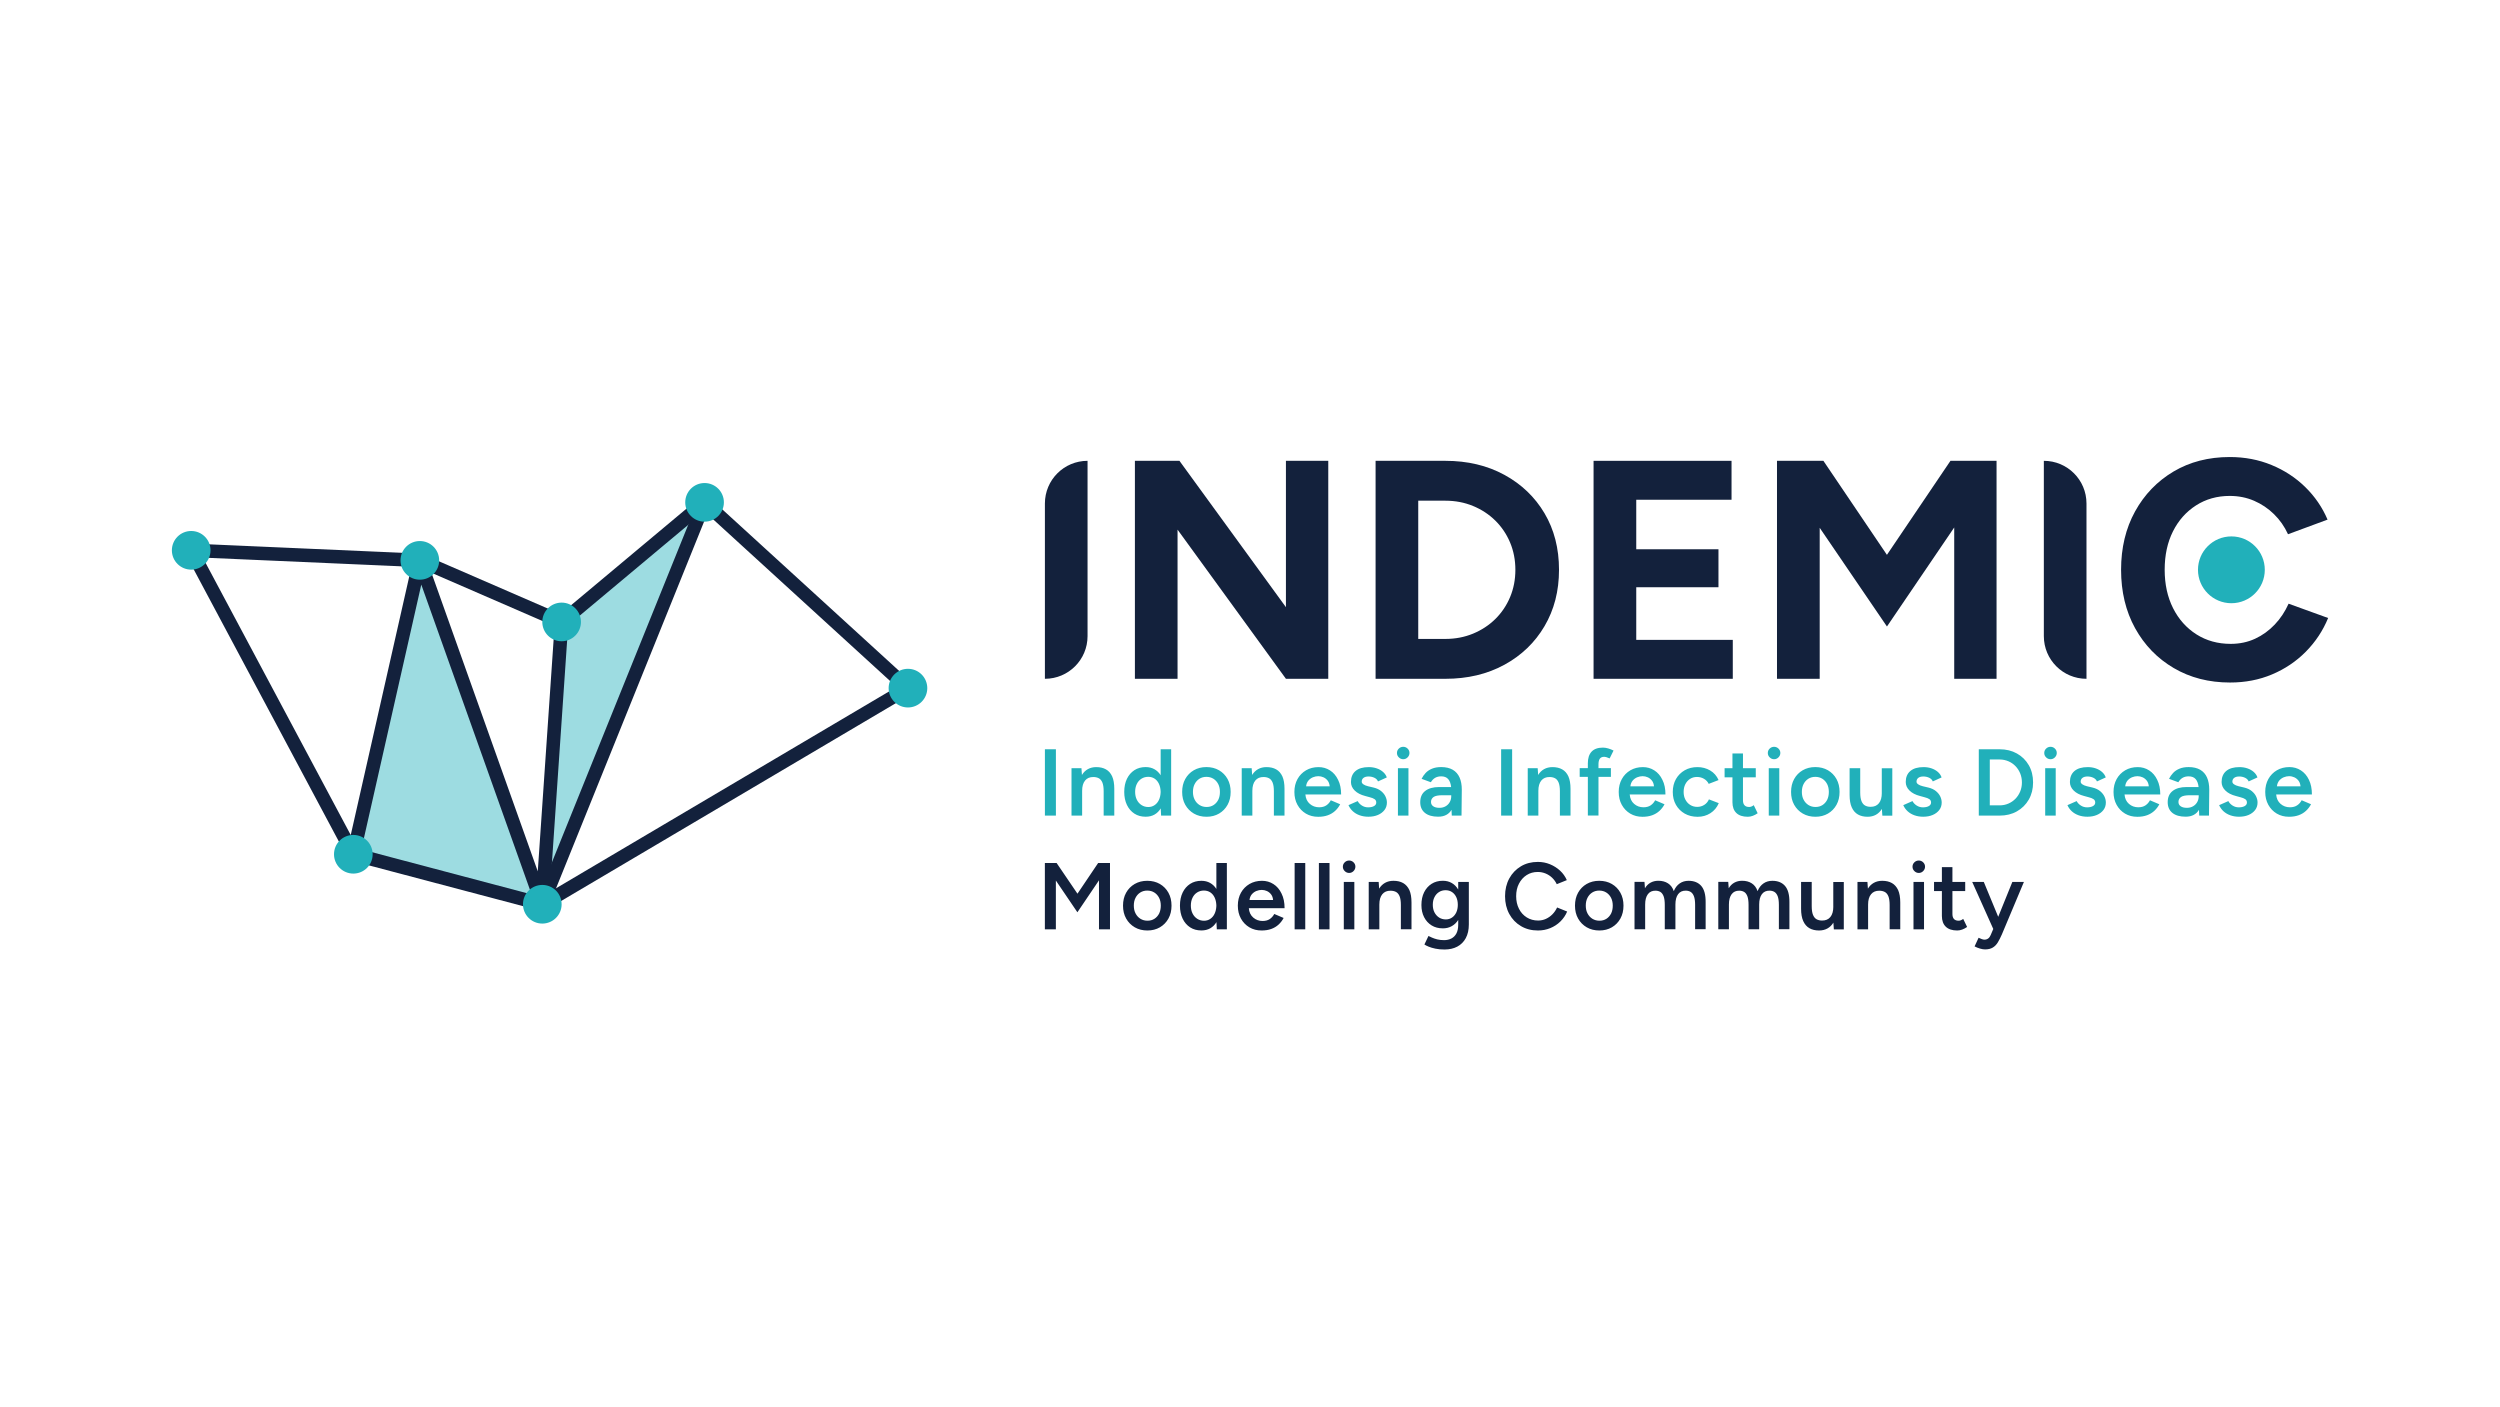
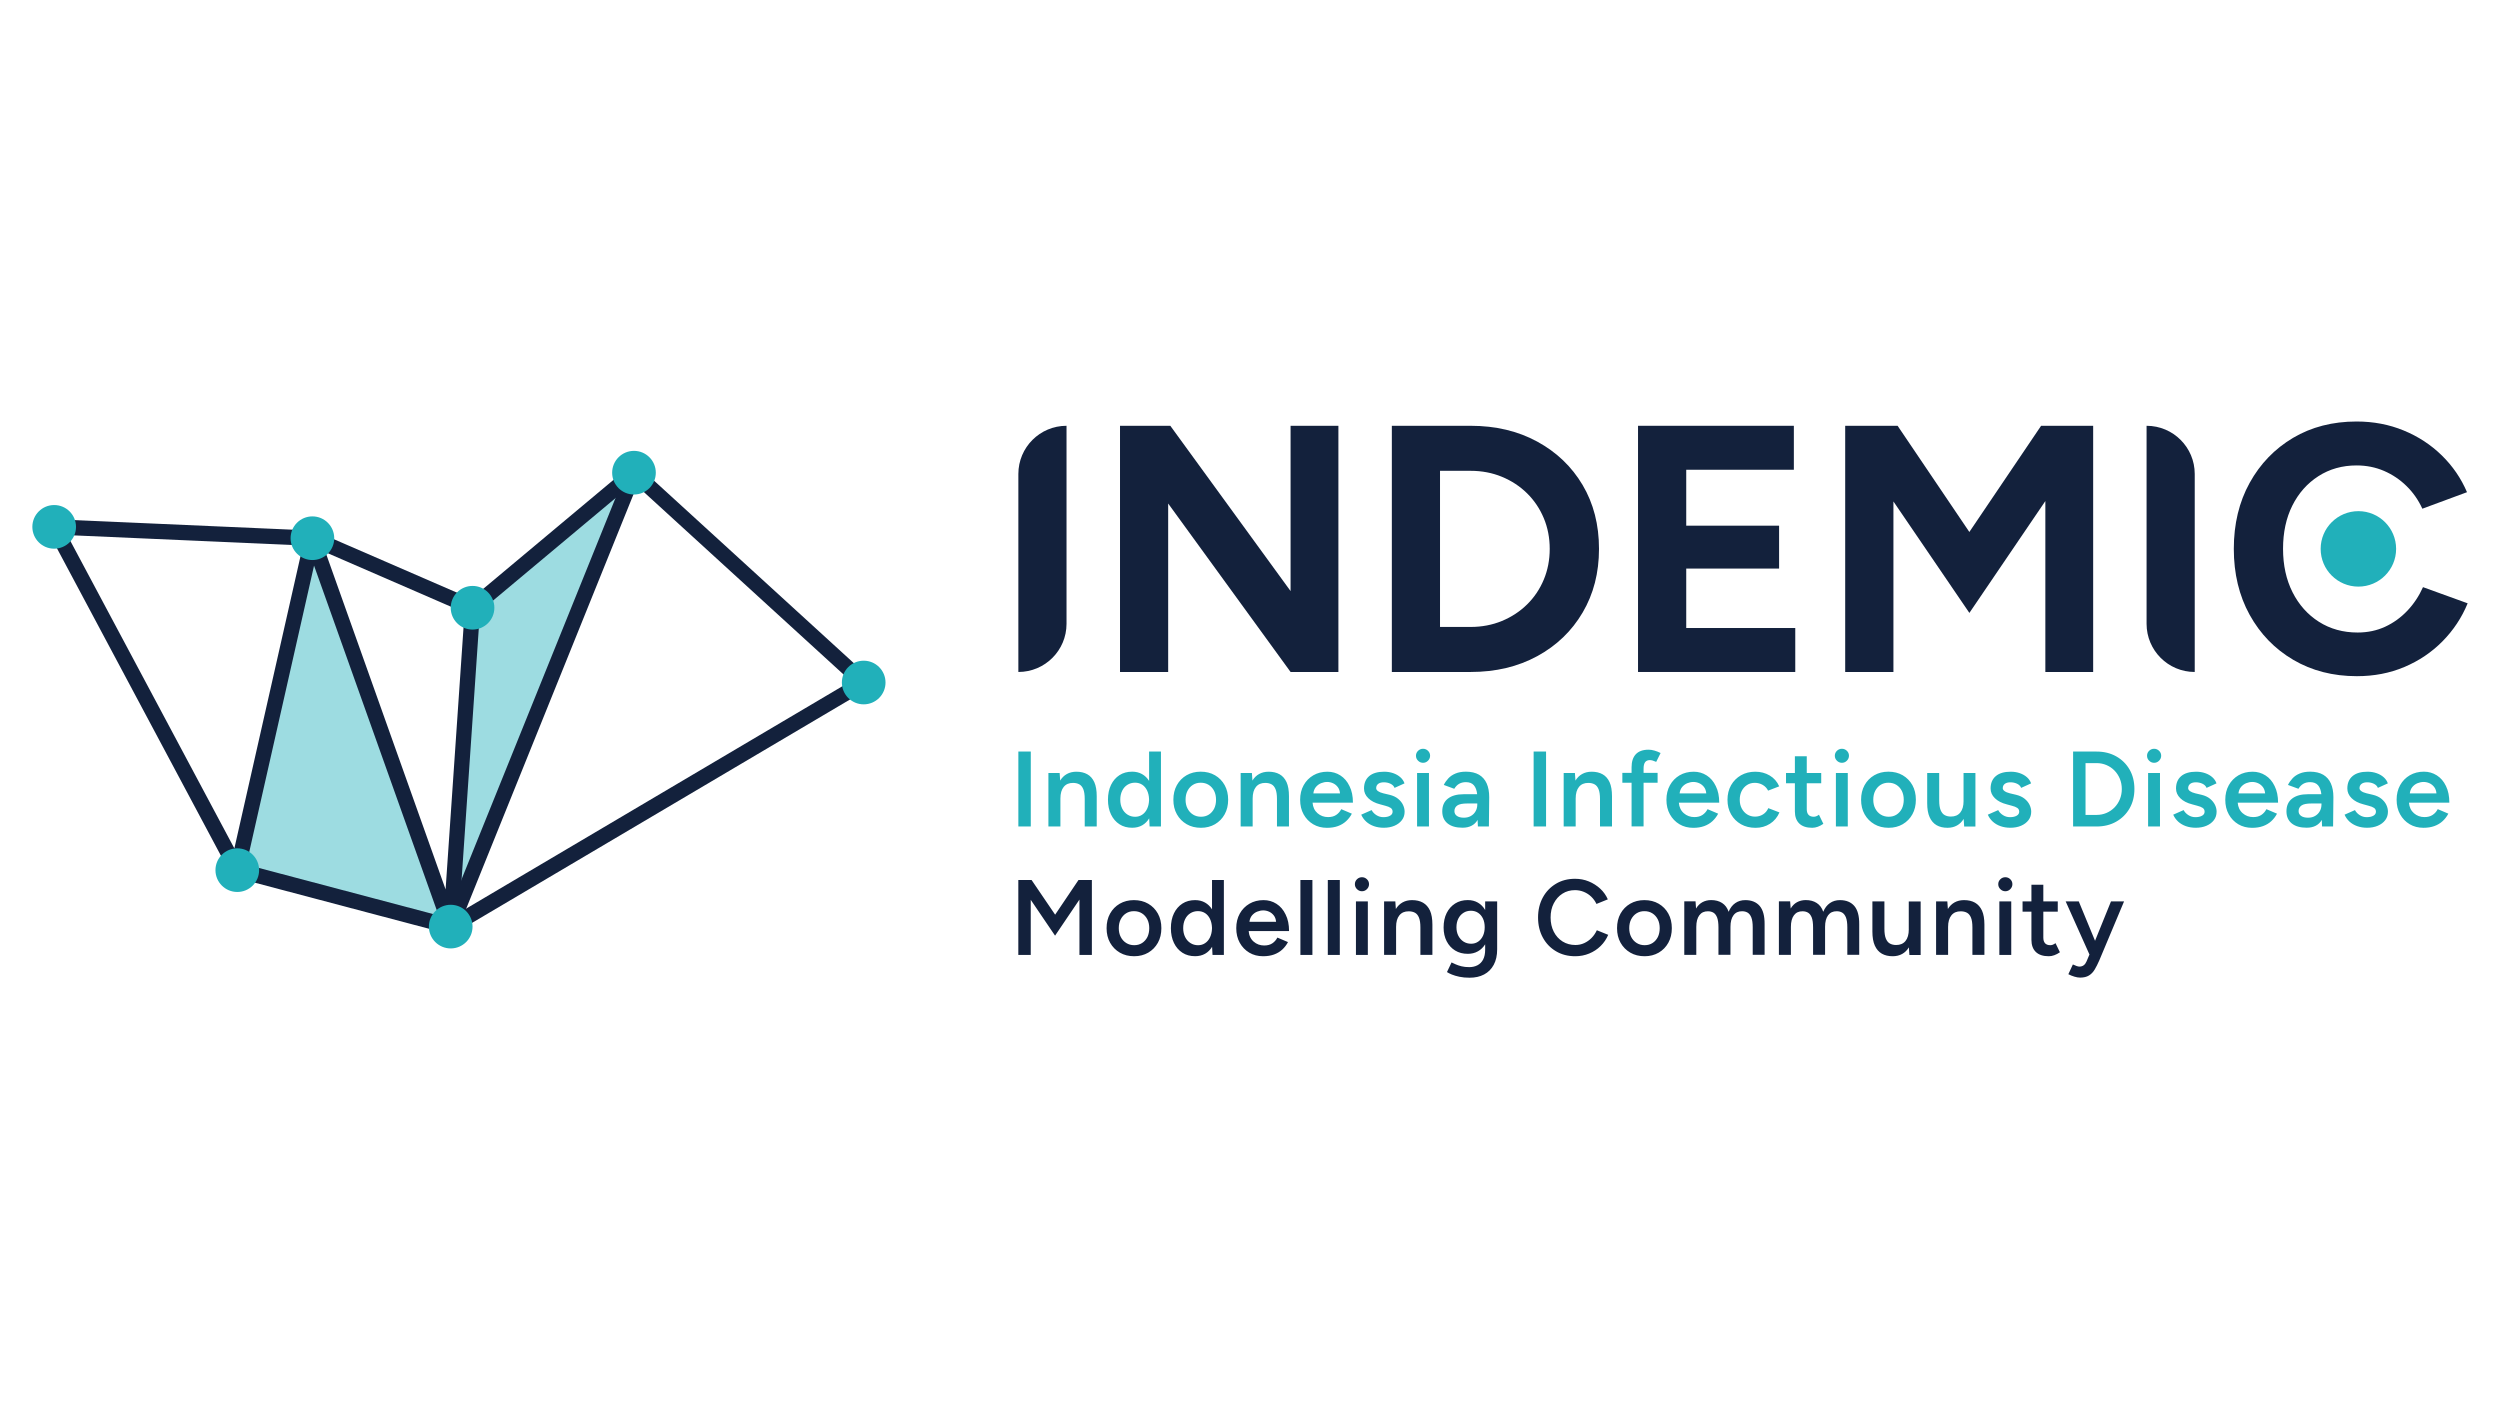
- <svg xmlns="http://www.w3.org/2000/svg" width="1920" height="1080" viewBox="0 0 1920 1080" fill="none">
+ <svg xmlns="http://www.w3.org/2000/svg" width="1920" height="1080" viewBox="110 345 1700 395" fill="none">
  <path d="M322.828 433.715L270.683 656.075L415.786 694.469L322.828 433.715Z" fill="#9DDCE1" />
  <path d="M415.786 694.469L430.629 477.646L540.405 385.807L415.786 694.469Z" fill="#9DDCE1" />
  <path d="M317.668 428.29C318.812 425.657 321.876 424.448 324.51 425.592L433.401 472.877C436.035 474.021 437.243 477.083 436.1 479.716C434.956 482.35 431.894 483.558 429.261 482.415L320.367 435.132C317.733 433.988 316.525 430.924 317.668 428.29Z" fill="#13213C" />
  <path d="M544.612 381.968L700.815 524.653L699.954 532.967L419.134 698.945L415.158 699.496L270.029 661.1L266.772 658.521L142.256 425.088C140.905 422.555 141.863 419.405 144.396 418.054C146.929 416.703 150.079 417.661 151.43 420.194L269.369 641.3L317.368 429.213L327.337 428.617L413.006 669.193L426.143 477.291L427.993 473.658L537.771 381.818L544.612 381.968ZM277.536 652.33L408.279 686.92L323.552 448.989L277.536 652.33ZM436.366 480.21L422.348 684.965L688.614 527.59L540.957 392.709L436.366 480.21Z" fill="#13213C" />
  <path d="M322.666 425.167C325.535 425.293 327.758 427.721 327.632 430.589C327.506 433.458 325.078 435.681 322.209 435.555L146.615 427.835C143.746 427.709 141.523 425.281 141.649 422.412C141.776 419.544 144.203 417.321 147.072 417.447L322.666 425.167Z" fill="#13213C" />
  <path d="M536.285 383.859C537.36 381.197 540.39 379.911 543.052 380.986C545.715 382.061 547.004 385.091 545.929 387.753L421.308 696.414C420.233 699.076 417.203 700.365 414.54 699.29C411.878 698.215 410.592 695.185 411.667 692.522L536.285 383.859Z" fill="#13213C" />
  <path d="M146.843 437.484C155.041 437.484 161.686 430.839 161.686 422.641C161.686 414.443 155.041 407.798 146.843 407.798C138.645 407.798 132 414.443 132 422.641C132 430.839 138.645 437.484 146.843 437.484Z" fill="#21B0BA" />
  <path d="M271.358 670.918C279.556 670.918 286.201 664.272 286.201 656.075C286.201 647.877 279.556 641.232 271.358 641.232C263.16 641.232 256.515 647.877 256.515 656.075C256.515 664.272 263.16 670.918 271.358 670.918Z" fill="#21B0BA" />
  <path d="M322.438 445.205C330.636 445.205 337.281 438.559 337.281 430.361C337.281 422.164 330.636 415.518 322.438 415.518C314.24 415.518 307.595 422.164 307.595 430.361C307.595 438.559 314.24 445.205 322.438 445.205Z" fill="#21B0BA" />
  <path d="M431.33 492.49C439.528 492.49 446.173 485.844 446.173 477.646C446.173 469.449 439.528 462.803 431.33 462.803C423.133 462.803 416.487 469.449 416.487 477.646C416.487 485.844 423.133 492.49 431.33 492.49Z" fill="#21B0BA" />
  <path d="M416.488 709.312C424.685 709.312 431.33 702.667 431.33 694.469C431.33 686.272 424.685 679.626 416.488 679.626C408.29 679.626 401.644 686.272 401.644 694.469C401.644 702.667 408.29 709.312 416.488 709.312Z" fill="#21B0BA" />
  <path d="M541.106 400.65C549.304 400.65 555.949 394.004 555.949 385.807C555.949 377.609 549.304 370.964 541.106 370.964C532.909 370.964 526.263 377.609 526.263 385.807C526.263 394.004 532.909 400.65 541.106 400.65Z" fill="#21B0BA" />
  <path d="M697.309 543.335C705.507 543.335 712.153 536.689 712.153 528.492C712.153 520.294 705.507 513.649 697.309 513.649C689.112 513.649 682.466 520.294 682.466 528.492C682.466 536.689 689.112 543.335 697.309 543.335Z" fill="#21B0BA" />
  <path d="M802.485 521.318V386.665C802.485 368.573 817.146 353.912 835.238 353.912V488.565C835.238 506.657 820.577 521.318 802.485 521.318Z" fill="#13213C" />
  <path d="M871.605 521.318V353.912H905.814L987.594 466.313V353.912H1020.11V521.318H987.594L904.358 406.759V521.318H871.605Z" fill="#13213C" />
  <path d="M1056.45 521.318V353.912H1110.03C1127.08 353.912 1142.18 357.499 1155.34 364.674C1168.49 371.848 1178.79 381.7 1186.19 394.204C1193.6 406.733 1197.32 421.186 1197.32 437.615C1197.32 453.888 1193.6 468.315 1186.19 480.896C1178.79 493.504 1168.49 503.382 1155.34 510.557C1142.18 517.731 1127.08 521.318 1110.03 521.318H1056.45ZM1089.21 490.697H1110C1117.65 490.697 1124.74 489.345 1131.29 486.641C1137.82 483.938 1143.54 480.195 1148.4 475.412C1153.26 470.629 1157.05 465.014 1159.76 458.541C1162.46 452.094 1163.81 445.102 1163.81 437.615C1163.81 430.129 1162.46 423.136 1159.76 416.689C1157.05 410.243 1153.26 404.602 1148.4 399.819C1143.54 395.036 1137.84 391.292 1131.29 388.589C1124.74 385.885 1117.67 384.534 1110 384.534H1089.21V490.697Z" fill="#13213C" />
  <path d="M1223.86 521.318V353.912H1329.82V383.806H1256.64V421.836H1319.78V451.002H1256.64V491.424H1330.78V521.318H1223.86Z" fill="#13213C" />
  <path d="M1364.73 353.912H1400.37L1449.16 426.125L1497.95 353.912H1533.35V521.318H1500.84V405.096L1449.18 481.156L1397.53 405.356V521.344H1364.73V353.912Z" fill="#13213C" />
  <path d="M1569.67 488.565V353.912C1587.76 353.912 1602.42 368.573 1602.42 386.665V521.318C1584.33 521.318 1569.67 506.657 1569.67 488.565Z" fill="#13213C" />
  <path d="M1713.71 463.271C1727.88 463.271 1739.36 451.784 1739.36 437.615C1739.36 423.445 1727.88 411.958 1713.71 411.958C1699.54 411.958 1688.05 423.445 1688.05 437.615C1688.05 451.784 1699.54 463.271 1713.71 463.271Z" fill="#21B0BA" />
  <path d="M1712.69 524.177C1696.42 524.177 1681.99 520.46 1669.41 513.052C1656.8 505.643 1646.93 495.427 1639.75 482.43C1632.58 469.432 1628.99 454.485 1628.99 437.589C1628.99 420.692 1632.58 405.745 1639.75 392.748C1646.93 379.75 1656.78 369.56 1669.28 362.126C1681.79 354.717 1696.19 351 1712.46 351C1723.95 351 1734.63 353.028 1744.51 357.109C1754.39 361.164 1763.05 366.831 1770.45 374.083C1777.86 381.336 1783.56 389.68 1787.56 399.064L1757.2 410.294C1754.49 404.393 1750.91 399.246 1746.43 394.879C1741.96 390.486 1736.87 387.081 1731.12 384.585C1725.38 382.116 1719.17 380.868 1712.46 380.868C1702.74 380.868 1694.08 383.312 1686.52 388.173C1678.95 393.034 1673.05 399.688 1668.81 408.137C1664.58 416.585 1662.47 426.385 1662.47 437.563C1662.47 448.715 1664.63 458.567 1668.92 467.093C1673.23 475.619 1679.21 482.326 1686.85 487.187C1694.5 492.048 1703.28 494.491 1713.16 494.491C1720.02 494.491 1726.26 493.166 1731.93 490.54C1737.6 487.915 1742.61 484.275 1747.01 479.648C1751.4 475.021 1754.93 469.692 1757.64 463.636L1788 474.631C1784.02 484.353 1778.3 492.958 1770.9 500.47C1763.49 507.957 1754.83 513.78 1744.95 517.939C1735.07 522.124 1724.31 524.177 1712.69 524.177Z" fill="#13213C" />
  <path d="M802.485 575.439H810.933V626.389H802.485V575.439ZM849.379 590.88C847.325 589.711 844.83 589.139 841.919 589.139C839.501 589.139 837.344 589.659 835.472 590.698C833.6 591.738 832.093 593.246 830.923 595.17L830.559 589.997H822.917V626.389H831.079V607.387C831.079 603.93 831.833 601.304 833.34 599.459C834.848 597.613 836.954 596.729 839.683 596.755C841.295 596.755 842.672 597.067 843.868 597.691C845.064 598.315 845.974 599.433 846.624 600.992C847.274 602.552 847.612 604.814 847.612 607.725V626.363H855.774V605.827C855.774 601.902 855.228 598.705 854.136 596.261C853.019 593.844 851.459 592.024 849.379 590.88ZM891.361 575.439H899.445V626.389H891.725L891.439 620.852C890.217 622.88 888.632 624.466 886.682 625.583C884.706 626.701 882.444 627.247 879.871 627.247C876.57 627.247 873.684 626.467 871.241 624.882C868.797 623.296 866.874 621.086 865.496 618.227C864.118 615.368 863.416 612.014 863.416 608.193C863.416 604.32 864.118 600.94 865.496 598.107C866.874 595.273 868.797 593.064 871.241 591.478C873.684 589.893 876.57 589.113 879.871 589.113C882.392 589.113 884.628 589.659 886.578 590.75C888.527 591.842 890.113 593.376 891.387 595.377V575.439H891.361ZM891.361 607.673C891.257 605.49 890.815 603.566 890.009 601.876C889.203 600.213 888.111 598.913 886.708 597.977C885.304 597.067 883.666 596.599 881.821 596.599C879.871 596.599 878.155 597.093 876.622 598.055C875.088 599.017 873.892 600.395 873.06 602.136C872.202 603.878 871.787 605.905 871.787 608.167C871.787 610.455 872.229 612.456 873.086 614.198C873.944 615.939 875.166 617.317 876.7 618.305C878.233 619.293 879.975 619.787 881.899 619.787C883.692 619.787 885.304 619.319 886.708 618.357C888.111 617.421 889.229 616.095 890.009 614.432C890.815 612.768 891.257 610.818 891.361 608.635V607.673ZM942.779 598.289C944.364 601.148 945.144 604.45 945.144 608.193C945.144 611.936 944.364 615.237 942.779 618.097C941.193 620.956 939.009 623.192 936.228 624.83C933.446 626.441 930.249 627.273 926.662 627.273C922.97 627.273 919.721 626.467 916.914 624.83C914.106 623.192 911.897 620.956 910.285 618.097C908.673 615.237 907.893 611.936 907.893 608.193C907.893 604.45 908.673 601.148 910.259 598.289C911.845 595.429 914.028 593.194 916.836 591.556C919.643 589.945 922.841 589.113 926.454 589.113C930.145 589.113 933.394 589.919 936.202 591.556C939.009 593.194 941.193 595.429 942.779 598.289ZM936.904 608.193C936.904 605.905 936.462 603.904 935.604 602.188C934.72 600.472 933.498 599.095 931.939 598.107C930.379 597.119 928.559 596.625 926.506 596.625C924.452 596.625 922.685 597.119 921.125 598.107C919.565 599.095 918.37 600.472 917.486 602.188C916.602 603.904 916.186 605.905 916.186 608.193C916.186 610.48 916.628 612.482 917.538 614.198C918.422 615.913 919.669 617.291 921.255 618.279C922.841 619.267 924.634 619.761 926.688 619.761C928.741 619.761 930.509 619.267 932.043 618.279C933.576 617.291 934.772 615.913 935.656 614.198C936.488 612.482 936.904 610.48 936.904 608.193ZM980.107 590.88C978.054 589.711 975.558 589.139 972.647 589.139C970.229 589.139 968.072 589.659 966.2 590.698C964.328 591.738 962.821 593.246 961.651 595.17L961.287 589.997H953.644V626.389H961.807V607.387C961.807 603.93 962.561 601.304 964.068 599.459C965.576 597.613 967.682 596.729 970.411 596.755C972.023 596.755 973.401 597.067 974.596 597.691C975.792 598.315 976.702 599.433 977.352 600.992C978.001 602.552 978.339 604.814 978.339 607.725V626.363H986.502V605.827C986.502 601.902 985.956 598.705 984.864 596.261C983.746 593.844 982.161 592.024 980.107 590.88ZM1029.99 610.169H1002.54C1002.77 613.236 1003.92 615.627 1005.92 617.369C1007.92 619.111 1010.31 619.995 1013.09 619.995C1015.33 619.995 1017.18 619.501 1018.63 618.513C1020.09 617.525 1021.23 616.225 1022.06 614.614L1029.26 617.681C1028.25 619.631 1026.95 621.32 1025.36 622.776C1023.78 624.232 1021.91 625.349 1019.75 626.129C1017.59 626.909 1015.12 627.299 1012.37 627.299C1008.83 627.299 1005.69 626.493 1002.93 624.856C1000.2 623.218 998.044 620.982 996.458 618.123C994.872 615.264 994.092 611.962 994.092 608.219C994.092 604.476 994.898 601.174 996.484 598.315C998.07 595.455 1000.28 593.22 1003.06 591.582C1005.84 589.971 1009.04 589.139 1012.63 589.139C1015.88 589.139 1018.81 589.971 1021.44 591.66C1024.06 593.324 1026.14 595.741 1027.65 598.913C1029.24 602.032 1029.99 605.801 1029.99 610.169ZM1021.21 603.904C1021.05 602.162 1020.56 600.706 1019.67 599.563C1018.79 598.419 1017.72 597.561 1016.47 596.989C1015.2 596.417 1013.87 596.105 1012.47 596.105C1011.12 596.105 1009.74 596.391 1008.36 596.937C1006.99 597.483 1005.82 598.367 1004.83 599.511C1003.87 600.68 1003.27 602.136 1003.09 603.878H1021.21V603.904ZM1060.72 607.569C1059.21 606.321 1057.26 605.412 1054.89 604.84L1050.61 603.826C1049.05 603.436 1047.85 602.942 1047.04 602.344C1046.21 601.746 1045.8 601.07 1045.8 600.342C1045.8 599.095 1046.26 598.107 1047.17 597.405C1048.08 596.703 1049.38 596.339 1051.02 596.339C1052.66 596.339 1054.17 596.677 1055.54 597.327C1056.9 597.977 1057.83 598.913 1058.3 600.135L1065.06 597.067C1064.51 595.455 1063.58 594.078 1062.22 592.882C1060.87 591.686 1059.26 590.776 1057.39 590.127C1055.52 589.477 1053.46 589.139 1051.23 589.139C1046.81 589.139 1043.43 590.127 1041.06 592.128C1038.7 594.13 1037.53 596.937 1037.53 600.576C1037.53 603.046 1038.49 605.256 1040.44 607.153C1042.39 609.077 1045.07 610.455 1048.53 611.338L1051.96 612.274C1053.57 612.664 1054.79 613.158 1055.67 613.756C1056.56 614.354 1056.97 615.238 1056.97 616.329C1056.97 617.499 1056.4 618.409 1055.26 619.059C1054.11 619.709 1052.61 620.047 1050.71 620.047C1048.97 620.047 1047.38 619.579 1045.95 618.669C1044.52 617.759 1043.43 616.615 1042.7 615.238L1035.63 618.357C1036.41 620.151 1037.53 621.71 1038.99 623.062C1040.44 624.388 1042.18 625.427 1044.24 626.155C1046.29 626.883 1048.5 627.247 1050.94 627.247C1053.65 627.247 1056.09 626.805 1058.22 625.895C1060.35 624.986 1062.04 623.712 1063.29 622.074C1064.54 620.436 1065.14 618.513 1065.14 616.329C1065.14 614.77 1064.77 613.236 1064.04 611.702C1063.34 610.195 1062.22 608.817 1060.72 607.569ZM1073.61 626.389H1081.69V589.997H1073.61V626.389ZM1077.67 573.542C1076.37 573.542 1075.22 574.01 1074.29 574.92C1073.35 575.829 1072.86 576.947 1072.86 578.273C1072.86 579.599 1073.32 580.716 1074.29 581.652C1075.22 582.588 1076.37 583.082 1077.67 583.082C1078.97 583.082 1080.11 582.614 1081.04 581.652C1081.98 580.716 1082.47 579.573 1082.47 578.273C1082.47 576.973 1082.01 575.855 1081.04 574.92C1080.11 574.01 1078.99 573.542 1077.67 573.542ZM1120.95 597.119C1122.09 599.693 1122.66 602.786 1122.66 606.425L1122.45 626.363H1114.97L1114.76 621.918C1113.8 623.608 1112.45 624.934 1110.73 625.843C1109.02 626.753 1106.94 627.221 1104.52 627.221C1100.15 627.221 1096.77 626.259 1094.35 624.31C1091.96 622.36 1090.74 619.631 1090.74 616.095C1090.74 612.3 1092.01 609.415 1094.56 607.439C1097.11 605.464 1100.67 604.45 1105.22 604.45H1114.47C1114.19 601.772 1113.43 599.745 1112.21 598.341C1110.99 596.937 1109.2 596.235 1106.83 596.235C1105.09 596.235 1103.56 596.599 1102.26 597.327C1100.96 598.055 1099.84 599.199 1098.9 600.758L1091.78 598.133C1092.56 596.521 1093.6 595.04 1094.87 593.662C1096.15 592.284 1097.79 591.166 1099.76 590.361C1101.74 589.529 1104.1 589.113 1106.86 589.113C1110.39 589.113 1113.36 589.815 1115.75 591.192C1118.06 592.57 1119.8 594.546 1120.95 597.119ZM1114.58 610.74H1107.82C1104.57 610.74 1102.28 611.182 1100.98 612.092C1099.68 613.002 1099.01 614.276 1099.01 615.913C1099.01 617.317 1099.58 618.435 1100.72 619.215C1101.87 620.021 1103.45 620.411 1105.48 620.411C1107.27 620.411 1108.86 620.021 1110.24 619.215C1111.62 618.409 1112.68 617.343 1113.43 615.965C1114.19 614.614 1114.55 613.106 1114.55 611.442V610.74H1114.58ZM1152.87 626.389H1161.32V575.439H1152.87V626.389ZM1199.76 590.88C1197.71 589.711 1195.21 589.139 1192.3 589.139C1189.89 589.139 1187.73 589.659 1185.86 590.698C1183.98 591.738 1182.48 593.246 1181.31 595.17L1180.94 589.997H1173.3V626.389H1181.46V607.387C1181.46 603.93 1182.22 601.304 1183.72 599.459C1185.23 597.613 1187.34 596.729 1190.07 596.755C1191.68 596.755 1193.06 597.067 1194.25 597.691C1195.45 598.315 1196.36 599.433 1197.01 600.992C1197.66 602.552 1198 604.814 1198 607.725V626.363H1206.16V605.827C1206.16 601.902 1205.61 598.705 1204.52 596.261C1203.4 593.844 1201.84 592.024 1199.76 590.88ZM1228.67 582.666C1229.37 581.73 1230.46 581.236 1231.92 581.236C1232.46 581.236 1233.06 581.34 1233.76 581.522C1234.47 581.73 1235.27 582.042 1236.21 582.458L1239.2 576.427C1237.9 575.751 1236.52 575.205 1235.09 574.79C1233.66 574.374 1232.31 574.166 1231.06 574.166C1227.19 574.166 1224.28 575.206 1222.35 577.259C1220.43 579.313 1219.47 582.276 1219.47 586.097V589.945H1213.2V596.651H1219.47V626.337H1227.63V596.651H1237.17V589.945H1227.63V587.241C1227.6 585.162 1227.97 583.628 1228.67 582.666ZM1279.07 610.169H1251.62C1251.86 613.236 1253 615.627 1255 617.369C1257 619.111 1259.4 619.995 1262.18 619.995C1264.41 619.995 1266.26 619.501 1267.71 618.513C1269.17 617.525 1270.31 616.225 1271.15 614.614L1278.35 617.681C1277.33 619.631 1276.03 621.32 1274.45 622.776C1272.86 624.232 1270.99 625.349 1268.83 626.129C1266.67 626.909 1264.2 627.299 1261.45 627.299C1257.91 627.299 1254.77 626.493 1252.01 624.856C1249.28 623.218 1247.13 620.982 1245.54 618.123C1243.95 615.264 1243.17 611.962 1243.17 608.219C1243.17 604.476 1243.98 601.174 1245.57 598.315C1247.15 595.455 1249.36 593.22 1252.14 591.582C1254.92 589.971 1258.12 589.139 1261.71 589.139C1264.96 589.139 1267.9 589.971 1270.52 591.66C1273.15 593.324 1275.23 595.741 1276.73 598.913C1278.32 602.032 1279.07 605.801 1279.07 610.169ZM1270.26 603.904C1270.11 602.162 1269.61 600.706 1268.73 599.563C1267.84 598.419 1266.78 597.561 1265.53 596.989C1264.26 596.417 1262.93 596.105 1261.53 596.105C1260.18 596.105 1258.8 596.391 1257.42 596.937C1256.04 597.483 1254.87 598.367 1253.88 599.511C1252.92 600.68 1252.33 602.136 1252.14 603.878H1270.26V603.904ZM1308.92 618.123C1307.3 619.163 1305.48 619.683 1303.46 619.683C1301.46 619.683 1299.69 619.189 1298.1 618.201C1296.52 617.213 1295.29 615.835 1294.38 614.12C1293.47 612.404 1293.03 610.428 1293.03 608.193C1293.03 605.957 1293.47 603.982 1294.33 602.266C1295.22 600.55 1296.41 599.199 1297.97 598.185C1299.53 597.171 1301.3 596.703 1303.27 596.703C1305.3 596.703 1307.12 597.197 1308.73 598.159C1310.35 599.121 1311.52 600.42 1312.3 602.006L1319.86 599.095C1318.46 595.897 1316.3 593.428 1313.39 591.712C1310.48 589.997 1307.23 589.139 1303.64 589.139C1299.95 589.139 1296.7 589.945 1293.84 591.582C1291.01 593.22 1288.77 595.455 1287.13 598.315C1285.52 601.174 1284.69 604.476 1284.69 608.219C1284.69 611.962 1285.49 615.264 1287.13 618.123C1288.77 620.982 1291.01 623.218 1293.86 624.856C1296.72 626.467 1300.03 627.299 1303.77 627.299C1307.41 627.299 1310.68 626.389 1313.57 624.544C1316.45 622.698 1318.61 620.125 1320.02 616.823L1312.45 613.912C1311.7 615.653 1310.53 617.083 1308.92 618.123ZM1344.94 619.475C1344.37 619.683 1343.83 619.761 1343.33 619.761C1341.77 619.761 1340.6 619.319 1339.8 618.461C1338.99 617.577 1338.6 616.303 1338.6 614.614V596.989H1348.43V589.997H1338.6V578.637H1330.52V589.997H1324.49V596.989H1330.52V616.121C1330.52 619.709 1331.53 622.464 1333.53 624.388C1335.53 626.311 1338.47 627.273 1342.29 627.273C1343.57 627.273 1344.81 627.039 1346.09 626.571C1347.36 626.103 1348.61 625.454 1349.88 624.57L1346.89 618.383C1346.19 618.929 1345.52 619.267 1344.94 619.475ZM1362.49 573.542C1361.19 573.542 1360.05 574.01 1359.11 574.92C1358.18 575.829 1357.68 576.947 1357.68 578.273C1357.68 579.599 1358.15 580.716 1359.11 581.652C1360.05 582.588 1361.19 583.082 1362.49 583.082C1363.79 583.082 1364.93 582.614 1365.87 581.652C1366.81 580.716 1367.3 579.573 1367.3 578.273C1367.3 576.973 1366.83 575.855 1365.87 574.92C1364.93 574.01 1363.79 573.542 1362.49 573.542ZM1358.41 626.389H1366.49V589.997H1358.41V626.389ZM1410.43 598.289C1412.01 601.148 1412.79 604.45 1412.79 608.193C1412.79 611.936 1412.01 615.237 1410.43 618.097C1408.84 620.956 1406.66 623.192 1403.87 624.83C1401.09 626.441 1397.9 627.273 1394.31 627.273C1390.62 627.273 1387.37 626.467 1384.56 624.83C1381.75 623.192 1379.54 620.956 1377.93 618.097C1376.32 615.237 1375.54 611.936 1375.54 608.193C1375.54 604.45 1376.32 601.148 1377.91 598.289C1379.49 595.429 1381.68 593.194 1384.48 591.556C1387.29 589.945 1390.49 589.113 1394.1 589.113C1397.79 589.113 1401.04 589.919 1403.85 591.556C1406.63 593.194 1408.84 595.429 1410.43 598.289ZM1404.55 608.193C1404.55 605.905 1404.11 603.904 1403.25 602.188C1402.37 600.472 1401.15 599.095 1399.59 598.107C1398.03 597.119 1396.21 596.625 1394.15 596.625C1392.1 596.625 1390.33 597.119 1388.77 598.107C1387.21 599.095 1386.02 600.472 1385.13 602.188C1384.25 603.904 1383.83 605.905 1383.83 608.193C1383.83 610.48 1384.27 612.482 1385.18 614.198C1386.07 615.913 1387.32 617.291 1388.9 618.279C1390.49 619.267 1392.28 619.761 1394.33 619.761C1396.39 619.761 1398.16 619.267 1399.69 618.279C1401.22 617.291 1402.42 615.913 1403.3 614.198C1404.11 612.482 1404.55 610.48 1404.55 608.193ZM1445.23 608.999C1445.23 612.456 1444.48 615.082 1442.97 616.927C1441.46 618.773 1439.33 619.657 1436.58 619.631C1435.02 619.631 1433.67 619.319 1432.47 618.695C1431.27 618.071 1430.34 616.953 1429.66 615.341C1428.99 613.73 1428.65 611.52 1428.65 608.635V589.997H1420.49V610.532C1420.49 614.406 1421.03 617.603 1422.15 620.073C1423.27 622.542 1424.85 624.362 1426.91 625.531C1428.96 626.701 1431.43 627.273 1434.29 627.273C1436.71 627.273 1438.86 626.753 1440.74 625.713C1442.61 624.674 1444.11 623.166 1445.28 621.242L1445.65 626.415H1453.29V590.023H1445.21V608.999H1445.23ZM1486.8 607.569C1485.29 606.321 1483.34 605.412 1480.98 604.84L1476.69 603.826C1475.13 603.436 1473.93 602.942 1473.13 602.344C1472.29 601.746 1471.88 601.07 1471.88 600.342C1471.88 599.095 1472.35 598.107 1473.26 597.405C1474.16 596.703 1475.46 596.339 1477.1 596.339C1478.74 596.339 1480.25 596.677 1481.63 597.327C1482.98 597.977 1483.91 598.913 1484.38 600.135L1491.14 597.067C1490.59 595.455 1489.66 594.078 1488.31 592.882C1486.95 591.686 1485.34 590.776 1483.47 590.127C1481.6 589.477 1479.55 589.139 1477.31 589.139C1472.89 589.139 1469.51 590.127 1467.15 592.128C1464.78 594.13 1463.61 596.937 1463.61 600.576C1463.61 603.046 1464.57 605.256 1466.52 607.153C1468.47 609.077 1471.15 610.455 1474.61 611.338L1478.04 612.274C1479.65 612.664 1480.87 613.158 1481.76 613.756C1482.64 614.354 1483.06 615.238 1483.06 616.329C1483.06 617.499 1482.48 618.409 1481.34 619.059C1480.2 619.709 1478.69 620.047 1476.79 620.047C1475.05 620.047 1473.46 619.579 1472.03 618.669C1470.6 617.759 1469.51 616.615 1468.78 615.238L1461.71 618.357C1462.49 620.151 1463.61 621.71 1465.07 623.062C1466.52 624.388 1468.26 625.427 1470.32 626.155C1472.37 626.883 1474.58 627.247 1477.02 627.247C1479.73 627.247 1482.17 626.805 1484.3 625.895C1486.43 624.986 1488.12 623.712 1489.37 622.074C1490.62 620.436 1491.22 618.513 1491.22 616.329C1491.22 614.77 1490.85 613.236 1490.13 611.702C1489.42 610.195 1488.31 608.817 1486.8 607.569ZM1558.1 587.657C1560.31 591.504 1561.4 595.897 1561.4 600.914C1561.4 605.853 1560.31 610.247 1558.1 614.094C1555.89 617.941 1552.85 620.93 1549 623.114C1545.16 625.298 1540.71 626.389 1535.72 626.389H1519.71V575.439H1535.72C1540.71 575.439 1545.16 576.531 1549 578.689C1552.85 580.846 1555.89 583.836 1558.1 587.657ZM1552.83 600.914C1552.83 598.445 1552.38 596.131 1551.53 594C1550.64 591.868 1549.45 589.997 1547.89 588.385C1546.33 586.773 1544.51 585.525 1542.43 584.642C1540.35 583.758 1538.11 583.29 1535.72 583.29H1528.16V618.513H1535.72C1538.09 618.513 1540.32 618.071 1542.43 617.161C1544.51 616.277 1546.33 615.004 1547.89 613.418C1549.45 611.806 1550.64 609.961 1551.53 607.803C1552.38 605.697 1552.83 603.384 1552.83 600.914ZM1574.79 573.542C1573.49 573.542 1572.35 574.01 1571.41 574.92C1570.48 575.829 1569.98 576.947 1569.98 578.273C1569.98 579.599 1570.45 580.716 1571.41 581.652C1572.35 582.588 1573.49 583.082 1574.79 583.082C1576.09 583.082 1577.23 582.614 1578.17 581.652C1579.11 580.716 1579.6 579.573 1579.6 578.273C1579.6 576.973 1579.13 575.855 1578.17 574.92C1577.23 574.01 1576.12 573.542 1574.79 573.542ZM1570.71 626.389H1578.79V589.997H1570.71V626.389ZM1612.87 607.569C1611.37 606.321 1609.42 605.412 1607.05 604.84L1602.76 603.826C1601.2 603.436 1600.01 602.942 1599.2 602.344C1598.37 601.746 1597.95 601.07 1597.95 600.342C1597.95 599.095 1598.42 598.107 1599.33 597.405C1600.24 596.703 1601.54 596.339 1603.18 596.339C1604.81 596.339 1606.32 596.677 1607.7 597.327C1609.05 597.977 1609.99 598.913 1610.46 600.135L1617.21 597.067C1616.67 595.455 1615.73 594.078 1614.38 592.882C1613.03 591.686 1611.42 590.776 1609.55 590.127C1607.67 589.477 1605.62 589.139 1603.39 589.139C1598.97 589.139 1595.59 590.127 1593.22 592.128C1590.86 594.13 1589.69 596.937 1589.69 600.576C1589.69 603.046 1590.65 605.256 1592.6 607.153C1594.55 609.077 1597.22 610.455 1600.68 611.338L1604.11 612.274C1605.72 612.664 1606.95 613.158 1607.83 613.756C1608.71 614.354 1609.13 615.238 1609.13 616.329C1609.13 617.499 1608.56 618.409 1607.41 619.059C1606.27 619.709 1604.76 620.047 1602.87 620.047C1601.12 620.047 1599.54 619.579 1598.11 618.669C1596.68 617.759 1595.59 616.615 1594.86 615.238L1587.79 618.357C1588.57 620.151 1589.69 621.71 1591.14 623.062C1592.6 624.388 1594.34 625.427 1596.39 626.155C1598.45 626.883 1600.66 627.247 1603.1 627.247C1605.8 627.247 1608.25 626.805 1610.38 625.895C1612.51 624.986 1614.2 623.712 1615.45 622.074C1616.69 620.436 1617.29 618.513 1617.29 616.329C1617.29 614.77 1616.93 613.236 1616.2 611.702C1615.47 610.195 1614.36 608.817 1612.87 607.569ZM1659.09 610.169H1631.64C1631.88 613.236 1633.02 615.627 1635.02 617.369C1637.02 619.111 1639.41 619.995 1642.2 619.995C1644.43 619.995 1646.28 619.501 1647.73 618.513C1649.19 617.525 1650.33 616.225 1651.16 614.614L1658.36 617.681C1657.35 619.631 1656.05 621.32 1654.47 622.776C1652.88 624.232 1651.01 625.349 1648.85 626.129C1646.69 626.909 1644.22 627.299 1641.47 627.299C1637.93 627.299 1634.79 626.493 1632.03 624.856C1629.3 623.218 1627.14 620.982 1625.56 618.123C1623.97 615.264 1623.19 611.962 1623.19 608.219C1623.19 604.476 1624 601.174 1625.58 598.315C1627.17 595.455 1629.38 593.22 1632.16 591.582C1634.94 589.971 1638.14 589.139 1641.73 589.139C1644.98 589.139 1647.91 589.971 1650.54 591.66C1653.17 593.324 1655.25 595.741 1656.75 598.913C1658.31 602.032 1659.09 605.801 1659.09 610.169ZM1650.28 603.904C1650.12 602.162 1649.63 600.706 1648.75 599.563C1647.86 598.419 1646.8 597.561 1645.55 596.989C1644.28 596.417 1642.95 596.105 1641.55 596.105C1640.19 596.105 1638.82 596.391 1637.44 596.937C1636.06 597.483 1634.89 598.367 1633.9 599.511C1632.94 600.68 1632.34 602.136 1632.16 603.878H1650.28V603.904ZM1694.99 597.119C1696.13 599.693 1696.71 602.786 1696.71 606.425L1696.5 626.363H1689.01L1688.8 621.918C1687.84 623.608 1686.49 624.934 1684.77 625.843C1683.06 626.753 1680.98 627.221 1678.56 627.221C1674.2 627.221 1670.82 626.259 1668.4 624.31C1666.01 622.36 1664.79 619.631 1664.79 616.095C1664.79 612.3 1666.06 609.415 1668.61 607.439C1671.15 605.464 1674.71 604.45 1679.26 604.45H1688.52C1688.23 601.772 1687.48 599.745 1686.26 598.341C1685.04 596.937 1683.24 596.235 1680.88 596.235C1679.13 596.235 1677.6 596.599 1676.3 597.327C1675 598.055 1673.88 599.199 1672.95 600.758L1665.82 598.133C1666.6 596.521 1667.64 595.04 1668.92 593.662C1670.19 592.284 1671.83 591.166 1673.81 590.361C1675.78 589.529 1678.15 589.113 1680.9 589.113C1684.44 589.113 1687.4 589.815 1689.79 591.192C1692.11 592.57 1693.87 594.546 1694.99 597.119ZM1688.62 610.74H1681.86C1678.61 610.74 1676.33 611.182 1675.03 612.092C1673.73 613.002 1673.05 614.276 1673.05 615.913C1673.05 617.317 1673.62 618.435 1674.77 619.215C1675.91 620.021 1677.5 620.411 1679.52 620.411C1681.32 620.411 1682.9 620.021 1684.28 619.215C1685.66 618.409 1686.72 617.343 1687.48 615.965C1688.23 614.614 1688.6 613.106 1688.6 611.442V610.74H1688.62ZM1729.38 607.569C1727.87 606.321 1725.92 605.412 1723.56 604.84L1719.27 603.826C1717.71 603.436 1716.51 602.942 1715.71 602.344C1714.88 601.746 1714.46 601.07 1714.46 600.342C1714.46 599.095 1714.93 598.107 1715.84 597.405C1716.75 596.703 1718.05 596.339 1719.69 596.339C1721.32 596.339 1722.83 596.677 1724.21 597.327C1725.56 597.977 1726.5 598.913 1726.96 600.135L1733.72 597.067C1733.18 595.455 1732.24 594.078 1730.89 592.882C1729.54 591.686 1727.93 590.776 1726.05 590.127C1724.18 589.477 1722.13 589.139 1719.89 589.139C1715.47 589.139 1712.1 590.127 1709.73 592.128C1707.36 594.13 1706.19 596.937 1706.19 600.576C1706.19 603.046 1707.16 605.256 1709.11 607.153C1711.06 609.077 1713.73 610.455 1717.19 611.338L1720.62 612.274C1722.23 612.664 1723.46 613.158 1724.34 613.756C1725.22 614.354 1725.64 615.238 1725.64 616.329C1725.64 617.499 1725.07 618.409 1723.92 619.059C1722.78 619.709 1721.27 620.047 1719.37 620.047C1717.63 620.047 1716.05 619.579 1714.62 618.669C1713.19 617.759 1712.1 616.615 1711.37 615.238L1704.3 618.357C1705.08 620.151 1706.19 621.71 1707.65 623.062C1709.11 624.388 1710.85 625.427 1712.9 626.155C1714.96 626.883 1717.16 627.247 1719.61 627.247C1722.31 627.247 1724.76 626.805 1726.89 625.895C1729.02 624.986 1730.71 623.712 1731.96 622.074C1733.2 620.436 1733.8 618.513 1733.8 616.329C1733.8 614.77 1733.44 613.236 1732.71 611.702C1732.01 610.195 1730.89 608.817 1729.38 607.569ZM1767.67 614.588L1774.87 617.655C1773.86 619.605 1772.56 621.294 1770.97 622.75C1769.39 624.206 1767.52 625.324 1765.36 626.103C1763.2 626.883 1760.73 627.273 1757.98 627.273C1754.44 627.273 1751.3 626.467 1748.54 624.83C1745.81 623.192 1743.65 620.956 1742.07 618.097C1740.48 615.237 1739.7 611.936 1739.7 608.193C1739.7 604.45 1740.51 601.148 1742.09 598.289C1743.68 595.429 1745.89 593.194 1748.67 591.556C1751.45 589.945 1754.65 589.113 1758.24 589.113C1761.49 589.113 1764.42 589.945 1767.05 591.634C1769.67 593.298 1771.75 595.715 1773.26 598.887C1774.8 602.032 1775.55 605.801 1775.55 610.169H1748.1C1748.33 613.236 1749.48 615.627 1751.48 617.369C1753.48 619.111 1755.87 619.995 1758.65 619.995C1760.89 619.995 1762.73 619.501 1764.19 618.513C1765.72 617.499 1766.84 616.199 1767.67 614.588ZM1748.67 603.904H1766.79C1766.63 602.162 1766.14 600.706 1765.26 599.563C1764.37 598.419 1763.31 597.561 1762.06 596.989C1760.78 596.417 1759.46 596.105 1758.05 596.105C1756.7 596.105 1755.32 596.391 1753.95 596.937C1752.57 597.483 1751.4 598.367 1750.41 599.511C1749.45 600.706 1748.88 602.136 1748.67 603.904Z" fill="#21B0BA" />
  <path d="M843.374 662.782H852.473V713.732H844.024V676.091L827.439 700.63L810.907 676.247V713.732H802.458V662.782H811.479L827.492 686.359L843.374 662.782ZM897.366 685.631C898.951 688.491 899.731 691.792 899.731 695.535C899.731 699.278 898.951 702.58 897.366 705.439C895.78 708.299 893.596 710.534 890.815 712.172C888.033 713.784 884.836 714.615 881.249 714.615C877.557 714.615 874.308 713.81 871.501 712.172C868.693 710.534 866.484 708.299 864.872 705.439C863.26 702.58 862.48 699.278 862.48 695.535C862.48 691.792 863.26 688.491 864.846 685.631C866.432 682.772 868.615 680.536 871.423 678.898C874.23 677.287 877.428 676.455 881.041 676.455C884.732 676.455 887.981 677.261 890.789 678.898C893.596 680.536 895.78 682.772 897.366 685.631ZM891.491 695.535C891.491 693.248 891.049 691.246 890.191 689.53C889.307 687.815 888.085 686.437 886.526 685.449C884.966 684.461 883.146 683.967 881.093 683.967C879.039 683.967 877.271 684.461 875.712 685.449C874.152 686.437 872.956 687.815 872.072 689.53C871.189 691.246 870.773 693.248 870.773 695.535C870.773 697.823 871.215 699.824 872.124 701.54C873.008 703.256 874.256 704.633 875.842 705.621C877.428 706.609 879.221 707.103 881.275 707.103C883.328 707.103 885.096 706.609 886.63 705.621C888.163 704.633 889.359 703.256 890.243 701.54C891.049 699.824 891.491 697.823 891.491 695.535ZM934.148 662.782H942.233V713.732H934.512L934.226 708.195C933.004 710.222 931.419 711.808 929.469 712.926C927.494 714.043 925.232 714.589 922.659 714.589C919.357 714.589 916.472 713.81 914.028 712.224C911.585 710.638 909.661 708.429 908.283 705.569C906.906 702.71 906.204 699.356 906.204 695.535C906.204 691.662 906.906 688.283 908.283 685.449C909.661 682.616 911.585 680.406 914.028 678.821C916.472 677.235 919.357 676.455 922.659 676.455C925.18 676.455 927.416 677.001 929.365 678.093C931.315 679.184 932.9 680.718 934.174 682.72V662.782H934.148ZM934.148 695.015C934.044 692.832 933.602 690.908 932.797 689.218C931.991 687.555 930.899 686.255 929.495 685.319C928.091 684.409 926.454 683.941 924.608 683.941C922.659 683.941 920.943 684.435 919.409 685.397C917.876 686.359 916.68 687.737 915.848 689.478C914.99 691.22 914.574 693.248 914.574 695.509C914.574 697.797 915.016 699.798 915.874 701.54C916.732 703.282 917.954 704.659 919.487 705.647C921.021 706.635 922.763 707.129 924.686 707.129C926.48 707.129 928.091 706.661 929.495 705.699C930.899 704.763 932.017 703.438 932.797 701.774C933.602 700.11 934.044 698.161 934.148 695.977V695.015ZM986.554 697.485H959.103C959.337 700.552 960.481 702.944 962.482 704.685C964.484 706.427 966.876 707.311 969.657 707.311C971.893 707.311 973.738 706.817 975.194 705.829C976.65 704.841 977.794 703.542 978.626 701.93L985.826 704.997C984.812 706.947 983.512 708.637 981.927 710.092C980.341 711.548 978.47 712.666 976.312 713.446C974.154 714.225 971.685 714.615 968.929 714.615C965.394 714.615 962.248 713.81 959.493 712.172C956.764 710.534 954.606 708.299 953.02 705.439C951.435 702.58 950.655 699.278 950.655 695.535C950.655 691.792 951.461 688.491 953.046 685.631C954.632 682.772 956.842 680.536 959.623 678.898C962.405 677.287 965.602 676.455 969.189 676.455C972.439 676.455 975.376 677.287 978.001 678.976C980.627 680.64 982.706 683.058 984.214 686.229C985.8 689.374 986.554 693.118 986.554 697.485ZM977.741 691.246C977.585 689.504 977.092 688.049 976.208 686.905C975.324 685.761 974.258 684.903 973.011 684.331C971.737 683.76 970.411 683.448 969.007 683.448C967.656 683.448 966.278 683.734 964.9 684.279C963.522 684.825 962.353 685.709 961.365 686.853C960.403 688.023 959.805 689.478 959.623 691.22H977.741V691.246ZM994.274 713.732H1002.44V662.782H994.274V713.732ZM1012.91 713.732H1021.07V662.782H1012.91V713.732ZM1036.13 660.884C1034.83 660.884 1033.68 661.352 1032.75 662.262C1031.81 663.172 1031.32 664.289 1031.32 665.615C1031.32 666.941 1031.78 668.059 1032.75 668.994C1033.68 669.93 1034.83 670.424 1036.13 670.424C1037.43 670.424 1038.57 669.956 1039.51 668.994C1040.44 668.059 1040.94 666.915 1040.94 665.615C1040.94 664.315 1040.47 663.198 1039.51 662.262C1038.57 661.352 1037.43 660.884 1036.13 660.884ZM1032.04 713.732H1040.13V677.339H1032.04V713.732ZM1077.64 678.197C1075.59 677.027 1073.09 676.455 1070.18 676.455C1067.76 676.455 1065.6 676.975 1063.73 678.015C1061.86 679.054 1060.35 680.562 1059.18 682.486L1058.82 677.313H1051.18V713.706H1059.34V694.703C1059.34 691.246 1060.09 688.621 1061.6 686.775C1063.11 684.929 1065.21 684.045 1067.94 684.071C1069.56 684.071 1070.93 684.383 1072.13 685.007C1073.32 685.631 1074.23 686.749 1074.88 688.309C1075.53 689.868 1075.87 692.13 1075.87 695.041V713.68H1084.03V693.144C1084.03 689.218 1083.49 686.021 1082.4 683.578C1081.28 681.186 1079.69 679.366 1077.64 678.197ZM1119.91 677.339H1128.07V709.936C1128.07 714.069 1127.29 717.579 1125.73 720.464C1124.17 723.35 1121.99 725.533 1119.18 727.015C1116.37 728.497 1113.1 729.224 1109.35 729.224C1106.78 729.224 1104.47 729.016 1102.41 728.575C1100.36 728.133 1098.62 727.639 1097.21 727.041C1095.81 726.469 1094.72 725.897 1093.94 725.377L1097.06 718.827C1097.73 719.164 1098.64 719.58 1099.79 720.1C1100.93 720.62 1102.28 721.062 1103.82 721.452C1105.35 721.842 1107.12 722.024 1109.07 722.024C1111.15 722.024 1113.02 721.608 1114.68 720.75C1116.32 719.892 1117.62 718.593 1118.53 716.851C1119.44 715.109 1119.91 712.874 1119.91 710.144V706.505C1118.63 708.533 1117 710.144 1114.99 711.262C1112.99 712.406 1110.68 712.978 1108.11 712.978C1104.8 712.978 1101.92 712.224 1099.48 710.716C1097.03 709.208 1095.11 707.103 1093.73 704.425C1092.35 701.748 1091.65 698.603 1091.65 695.067C1091.65 691.272 1092.35 687.997 1093.73 685.241C1095.11 682.486 1097.03 680.328 1099.48 678.768C1101.92 677.209 1104.8 676.429 1108.11 676.429C1110.68 676.429 1112.97 677.001 1114.99 678.171C1117.02 679.34 1118.63 681.004 1119.91 683.188V677.339ZM1119.6 694.885C1119.6 692.65 1119.21 690.7 1118.43 689.036C1117.65 687.373 1116.55 686.047 1115.15 685.111C1113.75 684.175 1112.11 683.682 1110.26 683.682C1108.31 683.682 1106.6 684.149 1105.14 685.111C1103.66 686.047 1102.49 687.373 1101.66 689.036C1100.8 690.7 1100.39 692.676 1100.39 694.885C1100.39 697.069 1100.8 698.992 1101.66 700.682C1102.52 702.346 1103.69 703.672 1105.19 704.659C1106.7 705.621 1108.42 706.115 1110.37 706.115C1112.21 706.115 1113.82 705.621 1115.2 704.659C1116.58 703.698 1117.67 702.372 1118.45 700.682C1119.21 698.992 1119.6 697.069 1119.6 694.885ZM1192.28 702.164C1190.8 703.672 1189.13 704.841 1187.26 705.699C1185.39 706.557 1183.39 706.973 1181.26 706.973C1178.01 706.973 1175.09 706.167 1172.55 704.581C1170 702.97 1168 700.786 1166.57 697.953C1165.14 695.145 1164.41 691.922 1164.41 688.283C1164.41 684.643 1165.11 681.42 1166.57 678.639C1168.02 675.857 1169.97 673.648 1172.47 672.062C1174.96 670.45 1177.82 669.67 1181.02 669.67C1183.1 669.67 1185.1 670.06 1187 670.84C1188.9 671.62 1190.59 672.712 1192.07 674.141C1193.55 675.571 1194.72 677.209 1195.6 679.054L1203.32 675.935C1202.1 673.18 1200.39 670.736 1198.13 668.657C1195.86 666.577 1193.29 664.939 1190.38 663.743C1187.47 662.548 1184.35 661.95 1181.07 661.95C1176.16 661.95 1171.82 663.068 1168.05 665.329C1164.28 667.591 1161.29 670.684 1159.13 674.635C1156.98 678.587 1155.88 683.136 1155.88 688.283C1155.88 693.43 1156.98 697.979 1159.13 701.93C1161.29 705.881 1164.28 709 1168.08 711.236C1171.87 713.498 1176.24 714.615 1181.15 714.615C1184.5 714.615 1187.65 714.018 1190.61 712.796C1193.58 711.574 1196.18 709.884 1198.41 707.675C1200.65 705.465 1202.36 702.944 1203.58 700.058L1195.86 696.939C1194.93 698.915 1193.76 700.656 1192.28 702.164ZM1244.47 685.631C1246.06 688.491 1246.84 691.792 1246.84 695.535C1246.84 699.278 1246.06 702.58 1244.47 705.439C1242.89 708.299 1240.71 710.534 1237.92 712.172C1235.14 713.784 1231.94 714.615 1228.36 714.615C1224.67 714.615 1221.42 713.81 1218.61 712.172C1215.8 710.534 1213.59 708.299 1211.98 705.439C1210.37 702.58 1209.59 699.278 1209.59 695.535C1209.59 691.792 1210.37 688.491 1211.95 685.631C1213.54 682.772 1215.72 680.536 1218.53 678.898C1221.34 677.287 1224.54 676.455 1228.15 676.455C1231.84 676.455 1235.09 677.261 1237.9 678.898C1240.71 680.536 1242.89 682.772 1244.47 685.631ZM1238.6 695.535C1238.6 693.248 1238.16 691.246 1237.3 689.53C1236.42 687.815 1235.19 686.437 1233.63 685.449C1232.08 684.461 1230.26 683.967 1228.2 683.967C1226.15 683.967 1224.38 684.461 1222.82 685.449C1221.26 686.437 1220.07 687.815 1219.18 689.53C1218.3 691.246 1217.88 693.248 1217.88 695.535C1217.88 697.823 1218.32 699.824 1219.23 701.54C1220.12 703.256 1221.37 704.633 1222.95 705.621C1224.54 706.609 1226.33 707.103 1228.38 707.103C1230.44 707.103 1232.2 706.609 1233.74 705.621C1235.27 704.633 1236.47 703.256 1237.35 701.54C1238.18 699.824 1238.6 697.823 1238.6 695.535ZM1296.83 676.455C1294.2 676.455 1291.91 677.131 1289.99 678.483C1288.04 679.834 1286.53 681.81 1285.47 684.383C1284.56 681.706 1283.08 679.73 1281.02 678.405C1278.97 677.079 1276.5 676.429 1273.59 676.429C1271.35 676.429 1269.38 676.923 1267.61 677.885C1265.87 678.846 1264.44 680.276 1263.32 682.174L1262.96 677.287H1255.31V713.68H1263.48V694.677C1263.48 691.22 1264.18 688.595 1265.56 686.749C1266.93 684.903 1268.88 684.019 1271.41 684.045C1272.81 684.045 1274.06 684.357 1275.12 684.981C1276.19 685.605 1277.02 686.723 1277.64 688.283C1278.24 689.868 1278.55 692.104 1278.55 695.015V713.654H1286.72V694.651C1286.72 691.194 1287.42 688.569 1288.8 686.723C1290.17 684.877 1292.12 683.993 1294.64 684.019C1296.05 684.019 1297.3 684.331 1298.36 684.955C1299.43 685.579 1300.29 686.697 1300.91 688.257C1301.53 689.842 1301.85 692.078 1301.85 694.989V713.628H1309.93V692.806C1309.98 687.217 1308.86 683.084 1306.58 680.406C1304.31 677.807 1301.07 676.455 1296.83 676.455ZM1361.17 676.455C1358.54 676.455 1356.25 677.131 1354.33 678.483C1352.38 679.834 1350.87 681.81 1349.81 684.383C1348.9 681.706 1347.41 679.73 1345.36 678.405C1343.31 677.079 1340.84 676.429 1337.93 676.429C1335.69 676.429 1333.71 676.923 1331.95 677.885C1330.21 678.846 1328.78 680.276 1327.66 682.174L1327.29 677.287H1319.65V713.68H1327.81V694.677C1327.81 691.22 1328.52 688.595 1329.89 686.749C1331.27 684.903 1333.22 684.019 1335.74 684.045C1337.15 684.045 1338.39 684.357 1339.46 684.981C1340.53 685.605 1341.36 686.723 1341.98 688.283C1342.58 689.868 1342.89 692.104 1342.89 695.015V713.654H1351.05V694.651C1351.05 691.194 1351.76 688.569 1353.13 686.723C1354.51 684.877 1356.46 683.993 1358.98 684.019C1360.39 684.019 1361.63 684.331 1362.7 684.955C1363.76 685.579 1364.62 686.697 1365.25 688.257C1365.87 689.842 1366.18 692.078 1366.18 694.989V713.628H1374.27V692.806C1374.32 687.217 1373.2 683.084 1370.91 680.406C1368.65 677.807 1365.4 676.455 1361.17 676.455ZM1407.98 696.341C1407.98 699.798 1407.23 702.424 1405.72 704.269C1404.21 706.115 1402.08 706.999 1399.33 706.973C1397.77 706.973 1396.41 706.661 1395.22 706.037C1394.02 705.413 1393.09 704.295 1392.41 702.684C1391.74 701.072 1391.4 698.863 1391.4 695.977V677.339H1383.23V697.875C1383.23 701.748 1383.78 704.945 1384.9 707.415C1386.02 709.884 1387.6 711.704 1389.66 712.874C1391.71 714.044 1394.18 714.615 1397.04 714.615C1399.46 714.615 1401.61 714.095 1403.48 713.056C1405.36 712.016 1406.86 710.508 1408.03 708.585L1408.4 713.758H1416.04V677.365H1407.96V696.341H1407.98ZM1453.01 678.197C1450.95 677.027 1448.46 676.455 1445.54 676.455C1443.13 676.455 1440.97 676.975 1439.1 678.015C1437.23 679.054 1435.72 680.562 1434.55 682.486L1434.18 677.313H1426.54V713.706H1434.7V694.703C1434.7 691.246 1435.46 688.621 1436.97 686.775C1438.47 684.929 1440.58 684.045 1443.31 684.071C1444.92 684.071 1446.3 684.383 1447.49 685.007C1448.69 685.631 1449.6 686.749 1450.25 688.309C1450.9 689.868 1451.24 692.13 1451.24 695.041V713.68H1459.4V693.144C1459.4 689.218 1458.85 686.021 1457.76 683.578C1456.64 681.186 1455.06 679.366 1453.01 678.197ZM1469.56 713.732H1477.65V677.339H1469.56V713.732ZM1473.62 660.884C1472.32 660.884 1471.18 661.352 1470.24 662.262C1469.3 663.172 1468.81 664.289 1468.81 665.615C1468.81 666.941 1469.28 668.059 1470.24 668.994C1471.18 669.93 1472.32 670.424 1473.62 670.424C1474.92 670.424 1476.06 669.956 1477 668.994C1477.93 668.059 1478.43 666.915 1478.43 665.615C1478.43 664.315 1477.96 663.198 1477 662.262C1476.06 661.352 1474.94 660.884 1473.62 660.884ZM1505.8 706.817C1505.23 707.025 1504.68 707.103 1504.19 707.103C1502.63 707.103 1501.46 706.661 1500.65 705.803C1499.85 704.919 1499.46 703.646 1499.46 701.956V684.331H1509.28V677.339H1499.46V665.979H1491.37V677.339H1485.34V684.331H1491.37V703.464C1491.37 707.051 1492.39 709.806 1494.39 711.73C1496.39 713.654 1499.33 714.615 1503.15 714.615C1504.42 714.615 1505.67 714.381 1506.94 713.914C1508.22 713.446 1509.47 712.796 1510.74 711.912L1507.75 705.725C1507.05 706.245 1506.37 706.609 1505.8 706.817ZM1545.47 677.339L1534.63 704.113L1523.56 677.339H1514.66L1530.83 713.446L1528.86 718.099C1528.36 719.268 1527.74 720.152 1526.93 720.75C1526.13 721.348 1525.14 721.66 1524 721.66C1523.5 721.66 1522.88 721.53 1522.1 721.27C1521.32 721.01 1520.46 720.646 1519.55 720.204L1516.48 726.833C1517.78 727.509 1519.16 728.081 1520.59 728.497C1522.02 728.938 1523.32 729.146 1524.49 729.146C1526.91 729.146 1528.91 728.679 1530.47 727.717C1532.03 726.781 1533.33 725.429 1534.37 723.688C1535.41 721.946 1536.45 719.892 1537.46 717.579L1554.36 677.339H1545.47Z" fill="#13213C" />
</svg>
